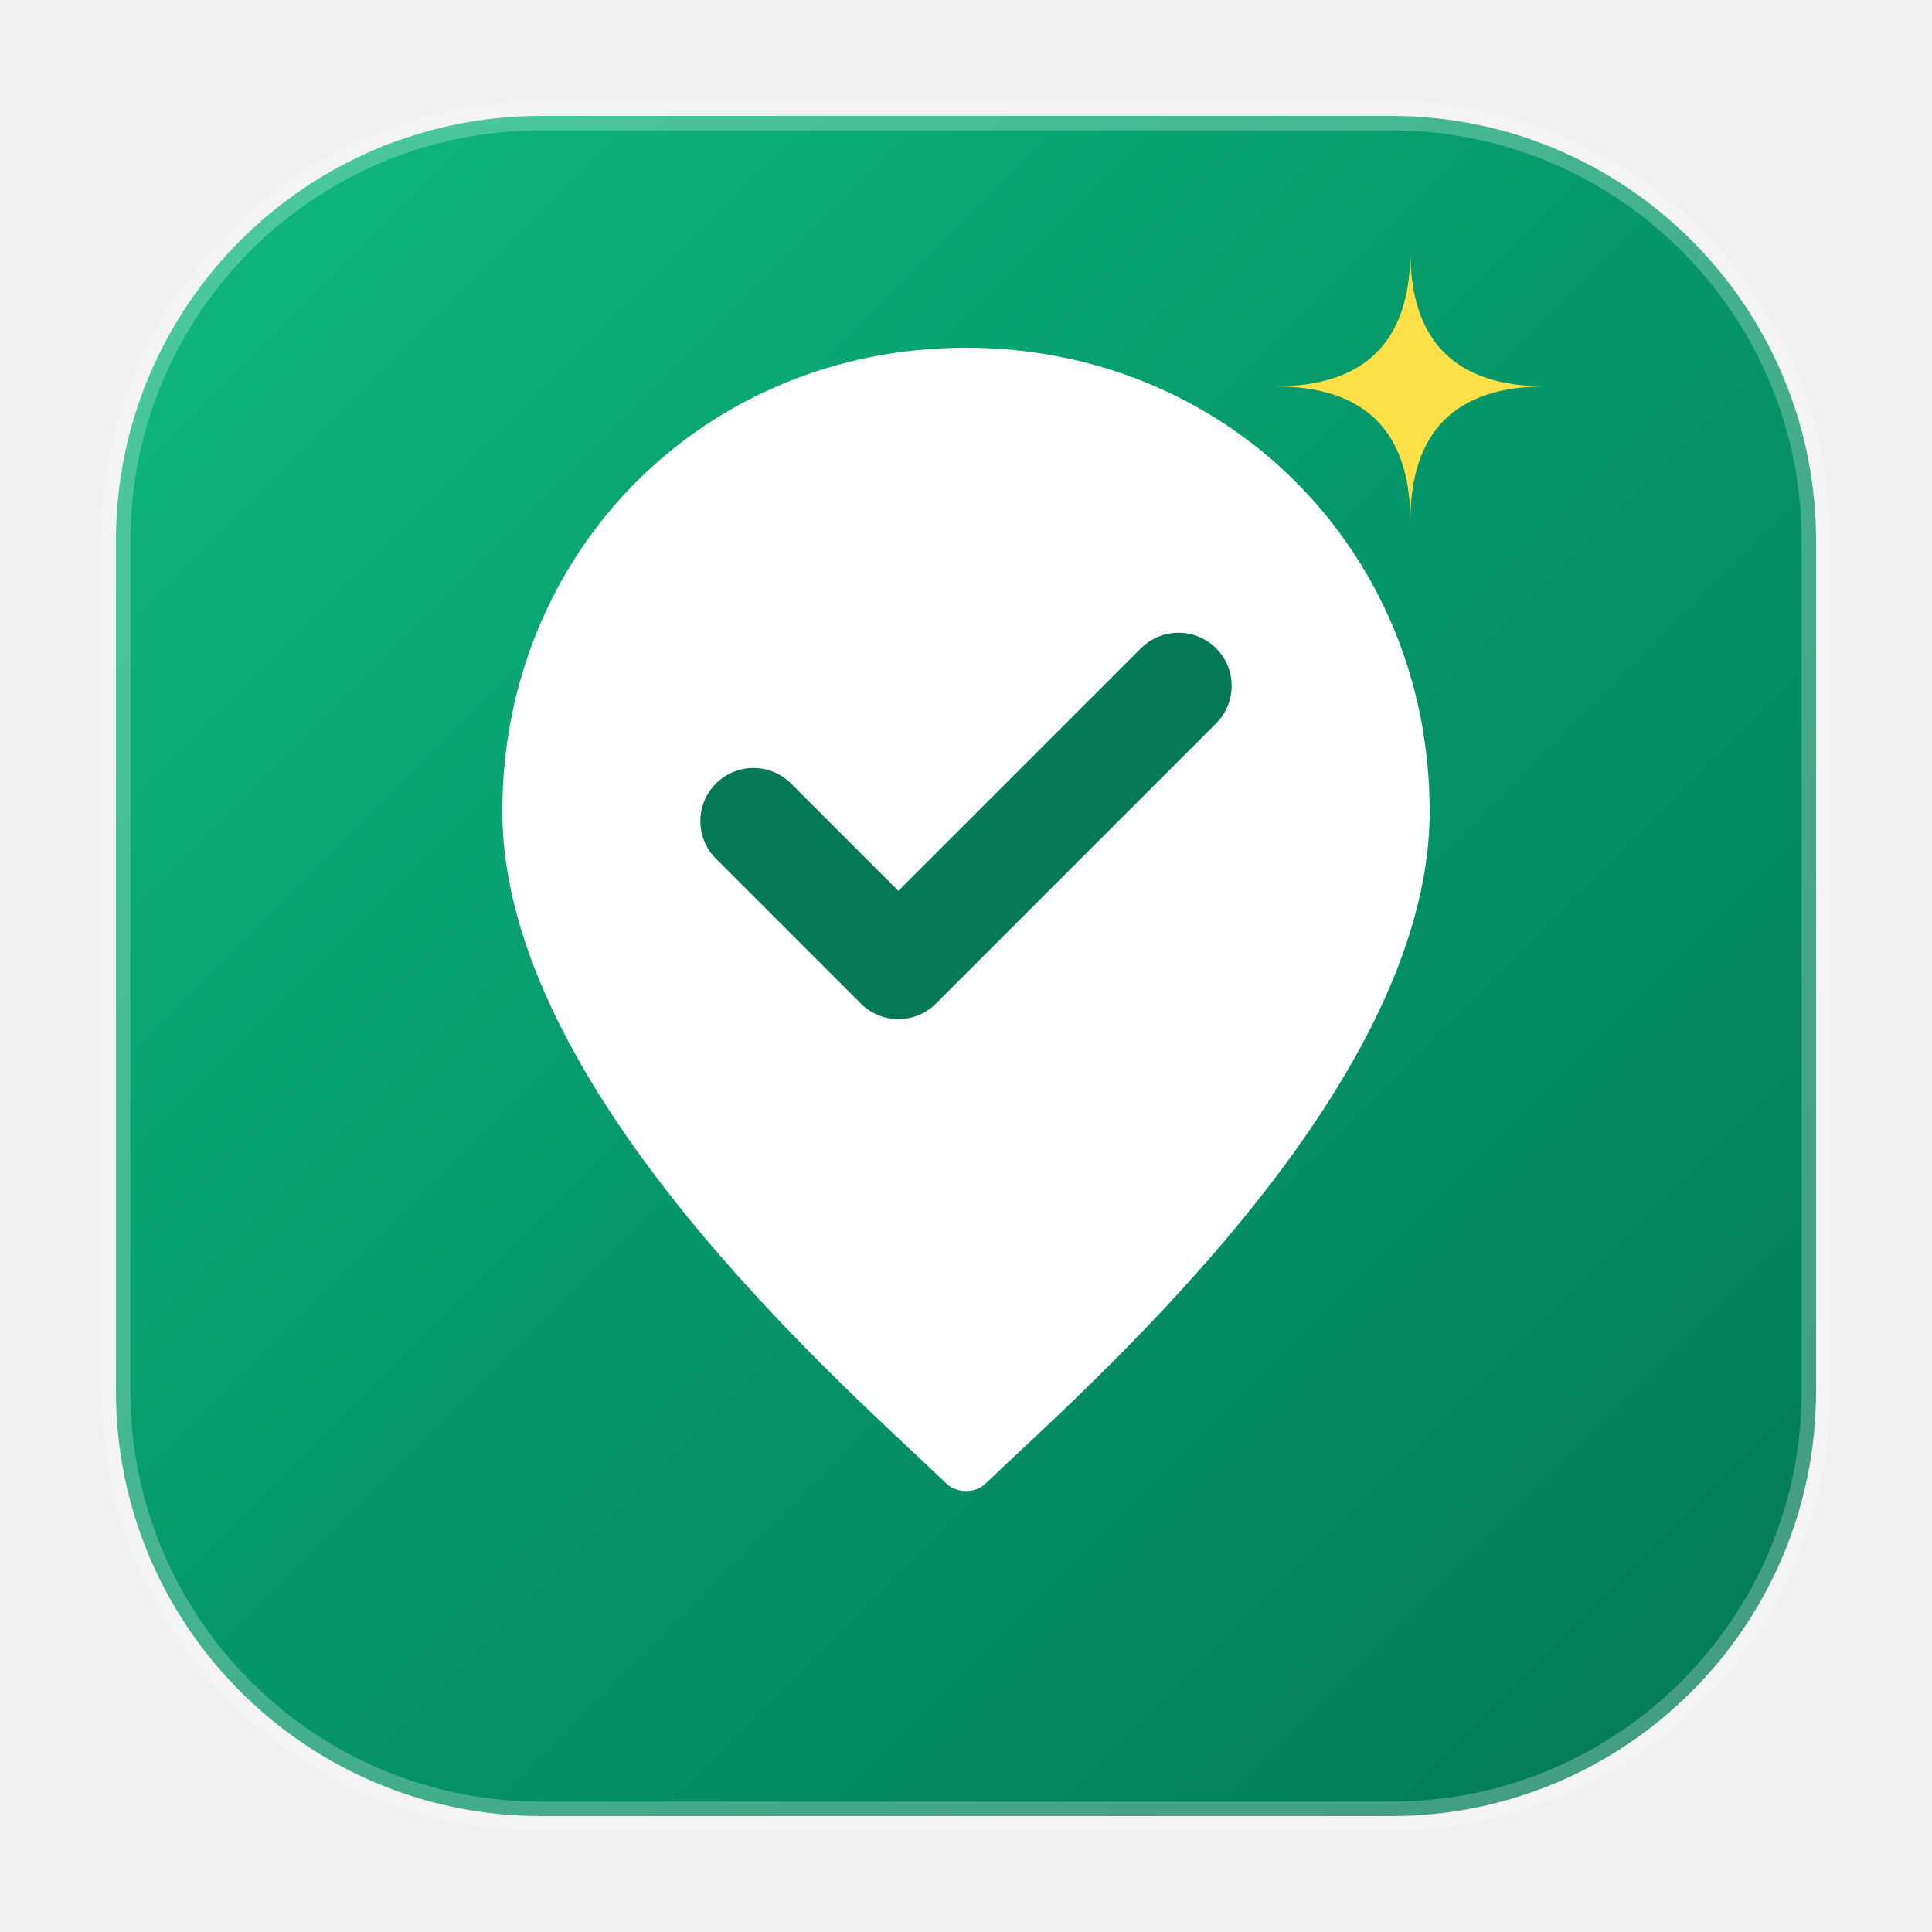
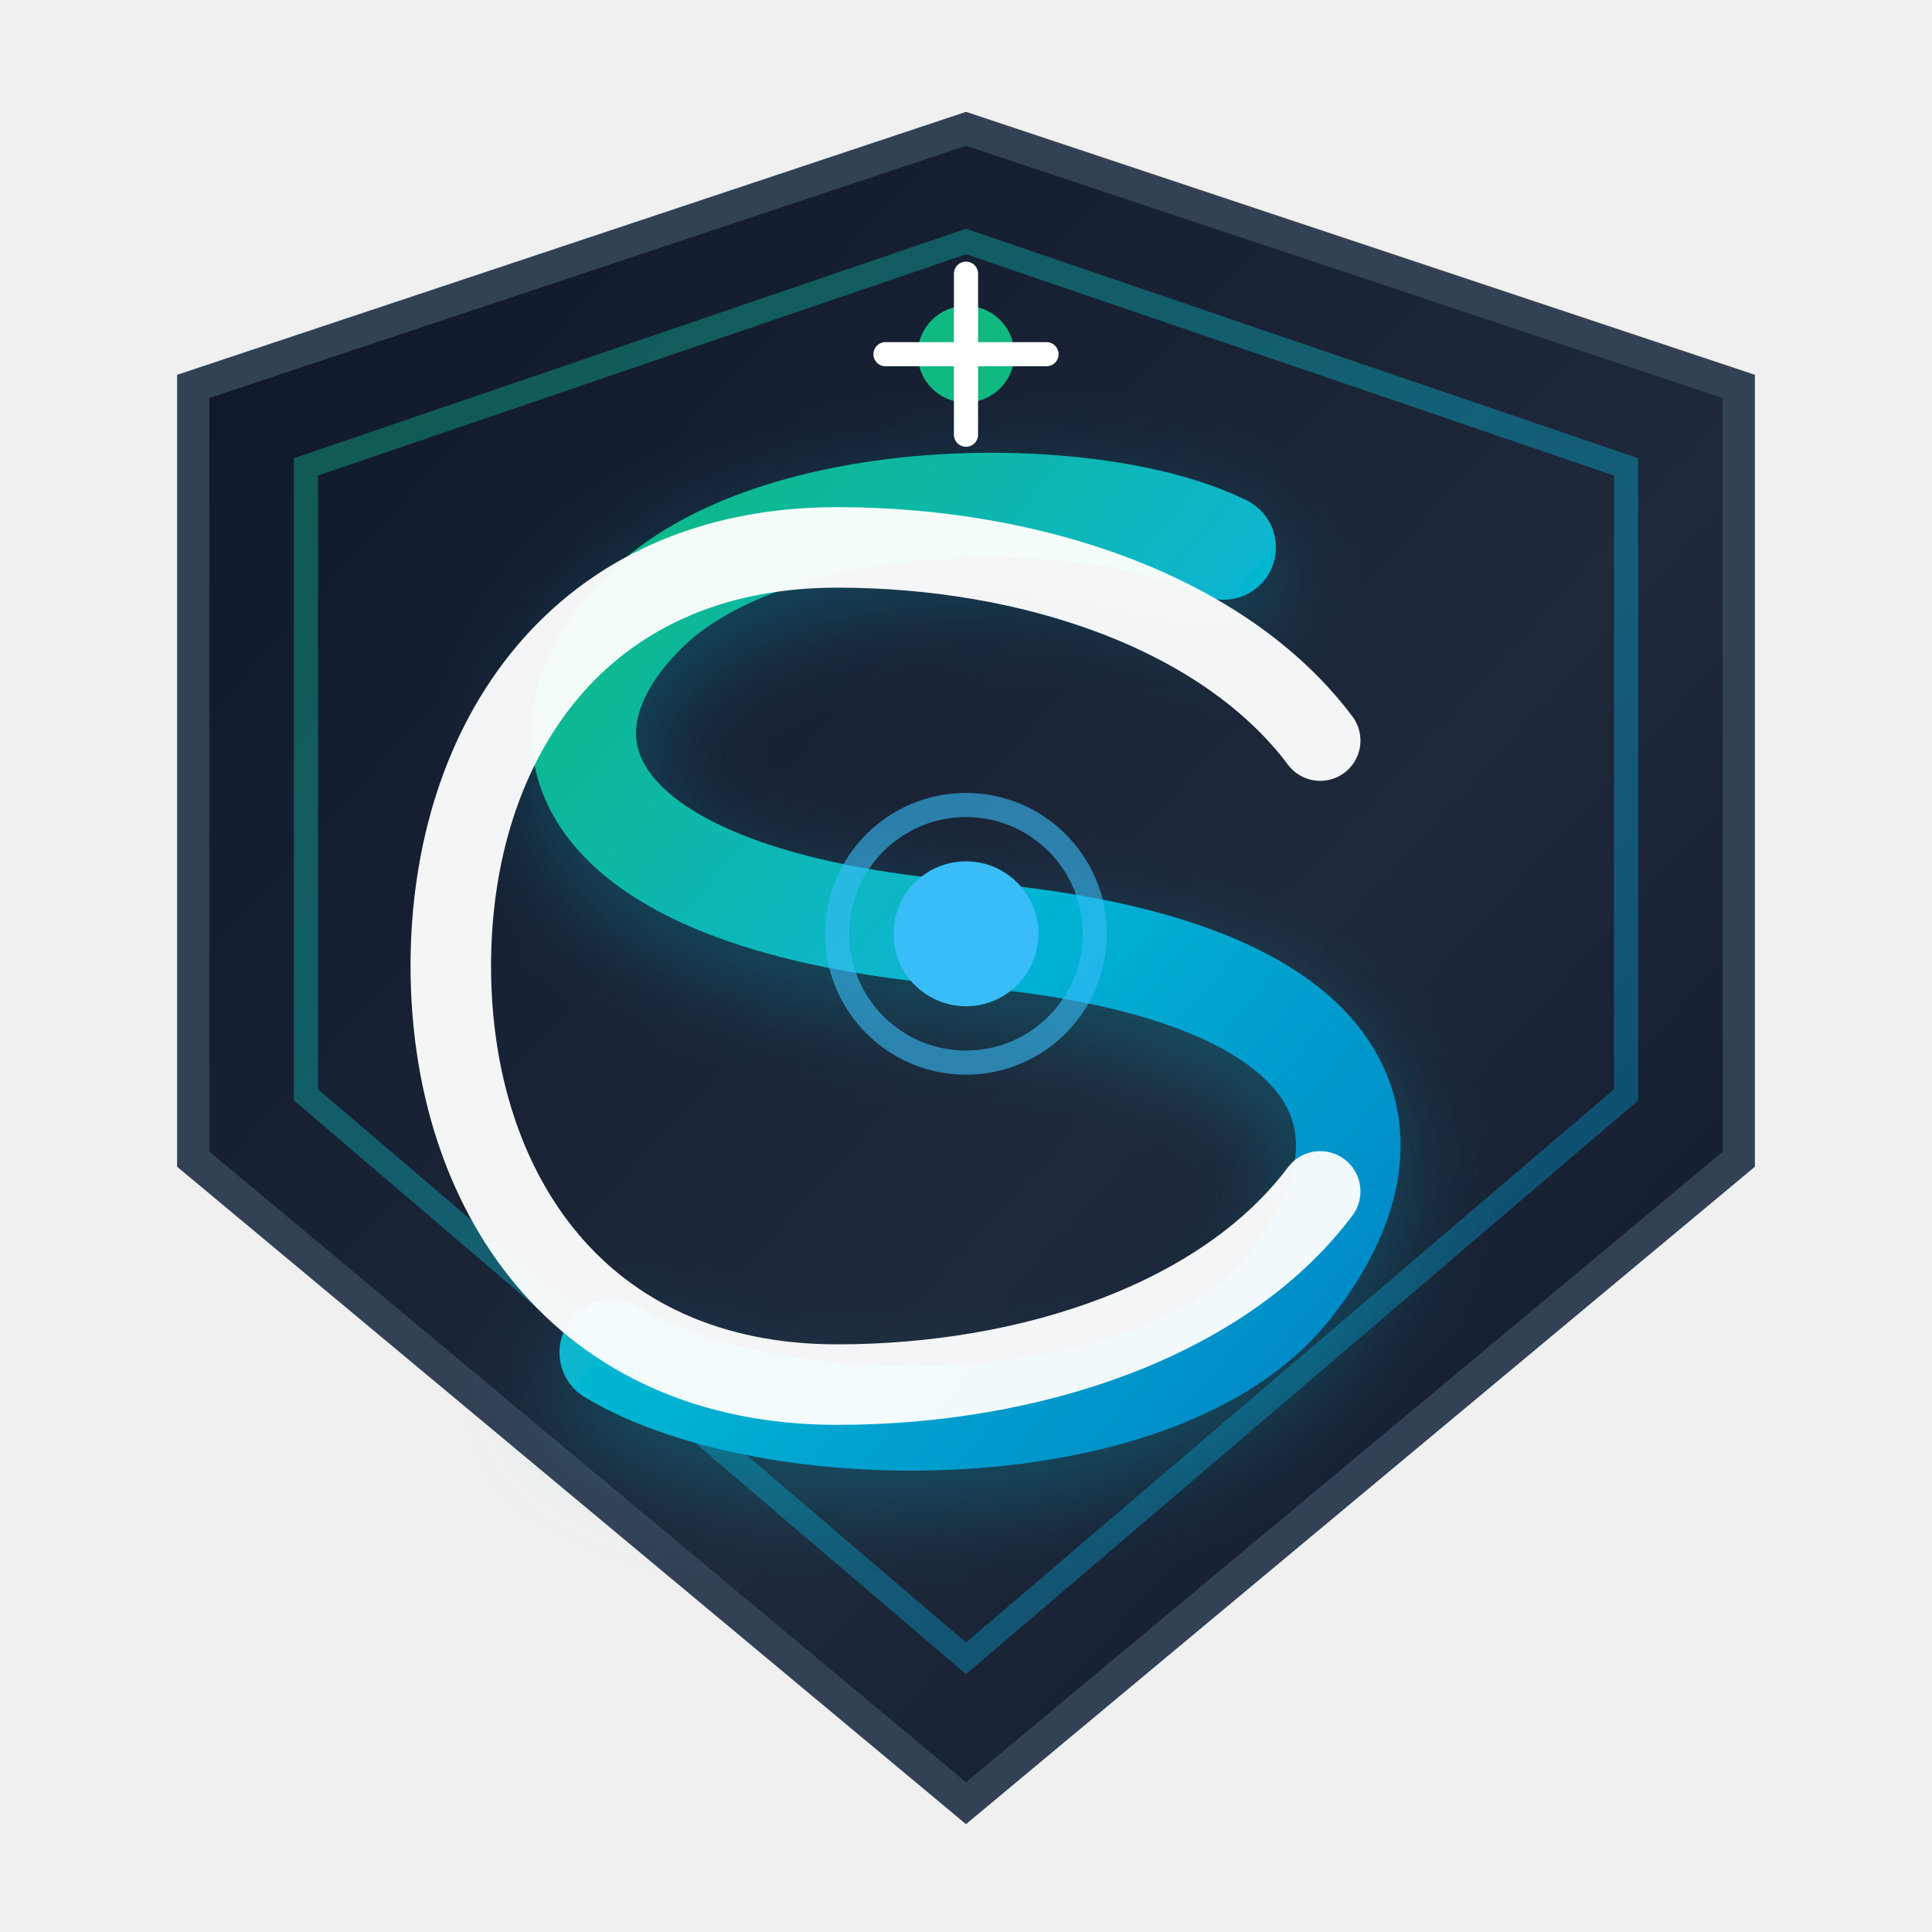
- <svg xmlns="http://www.w3.org/2000/svg" viewBox="0 0 100 100" width="100%" height="100%">
+ <svg xmlns="http://www.w3.org/2000/svg" viewBox="0 0 120 120" width="100%" height="100%">
  <defs>
-     <linearGradient id="scFaviconGrad" x1="0%" y1="0%" x2="100%" y2="100%">
+     <linearGradient id="scShieldFav" x1="0%" y1="0%" x2="100%" y2="100%">
+       <stop offset="0%" stop-color="#0f172a" />
+       <stop offset="60%" stop-color="#1e293b" />
+       <stop offset="100%" stop-color="#0f172a" />
+     </linearGradient>
+     <linearGradient id="scEnergyFav" x1="0%" y1="0%" x2="100%" y2="100%">
      <stop offset="0%" stop-color="#10b981" />
-       <stop offset="50%" stop-color="#059669" />
-       <stop offset="100%" stop-color="#047857" />
+       <stop offset="50%" stop-color="#06b6d4" />
+       <stop offset="100%" stop-color="#0284c7" />
    </linearGradient>
+     <filter id="scGlowFav" x="-20%" y="-20%" width="140%" height="140%">
+       <feDropShadow dx="0" dy="2" stdDeviation="3" flood-color="#06b6d4" flood-opacity="0.3" />
+     </filter>
  </defs>
-   <rect x="6" y="6" width="88" height="88" rx="22" fill="url(#scFaviconGrad)" />
-   <rect x="6" y="6" width="88" height="88" rx="22" fill="none" stroke="#ffffff" stroke-width="1.5" stroke-opacity="0.25" />
-   <path d="M 50 18 C 36.5 18 26 28.5 26 42 C 26 56.5 44 72 49 76.8 C 49.5 77.3 50.5 77.3 51 76.8 C 56 72 74 56.5 74 42 C 74 28.5 63.5 18 50 18 Z" fill="#ffffff" />
-   <path d="M 39 42.5 L 46.5 50 L 61 35.5" fill="none" stroke="#047857" stroke-width="5.5" stroke-linecap="round" stroke-linejoin="round" />
-   <path d="M 73 13 Q 73 20 80 20 Q 73 20 73 27 Q 73 20 66 20 Q 73 20 73 13 Z" fill="#fde047" />
+   <path d="M 60 8 L 108 24 L 108 72 L 60 112 L 12 72 L 12 24 Z" fill="url(#scShieldFav)" stroke="#334155" stroke-width="2" />
+   <path d="M 60 15 L 101 29 L 101 68 L 60 103 L 19 68 L 19 29 Z" fill="none" stroke="url(#scEnergyFav)" stroke-width="1.5" stroke-opacity="0.4" />
+   <path d="M 76 34 C 68 30, 48 30, 40 38 C 32 46, 36 56, 60 58 C 84 60, 88 70, 80 80 C 72 90, 48 90, 38 84" fill="none" stroke="url(#scEnergyFav)" stroke-width="6.5" stroke-linecap="round" stroke-linejoin="round" filter="url(#scGlowFav)" />
+   <path d="M 82 46 C 76 38, 64 34, 52 34 C 36 34, 28 46, 28 60 C 28 74, 36 86, 52 86 C 64 86, 76 82, 82 74" fill="none" stroke="#ffffff" stroke-width="5" stroke-linecap="round" stroke-opacity="0.95" />
+   <circle cx="60" cy="58" r="4.5" fill="#38bdf8" />
+   <circle cx="60" cy="58" r="8" fill="none" stroke="#38bdf8" stroke-width="1.5" stroke-opacity="0.6" />
+   <circle cx="60" cy="22" r="3" fill="#10b981" />
+   <line x1="60" y1="17" x2="60" y2="27" stroke="#ffffff" stroke-width="1.5" stroke-linecap="round" />
+   <line x1="55" y1="22" x2="65" y2="22" stroke="#ffffff" stroke-width="1.5" stroke-linecap="round" />
</svg>
